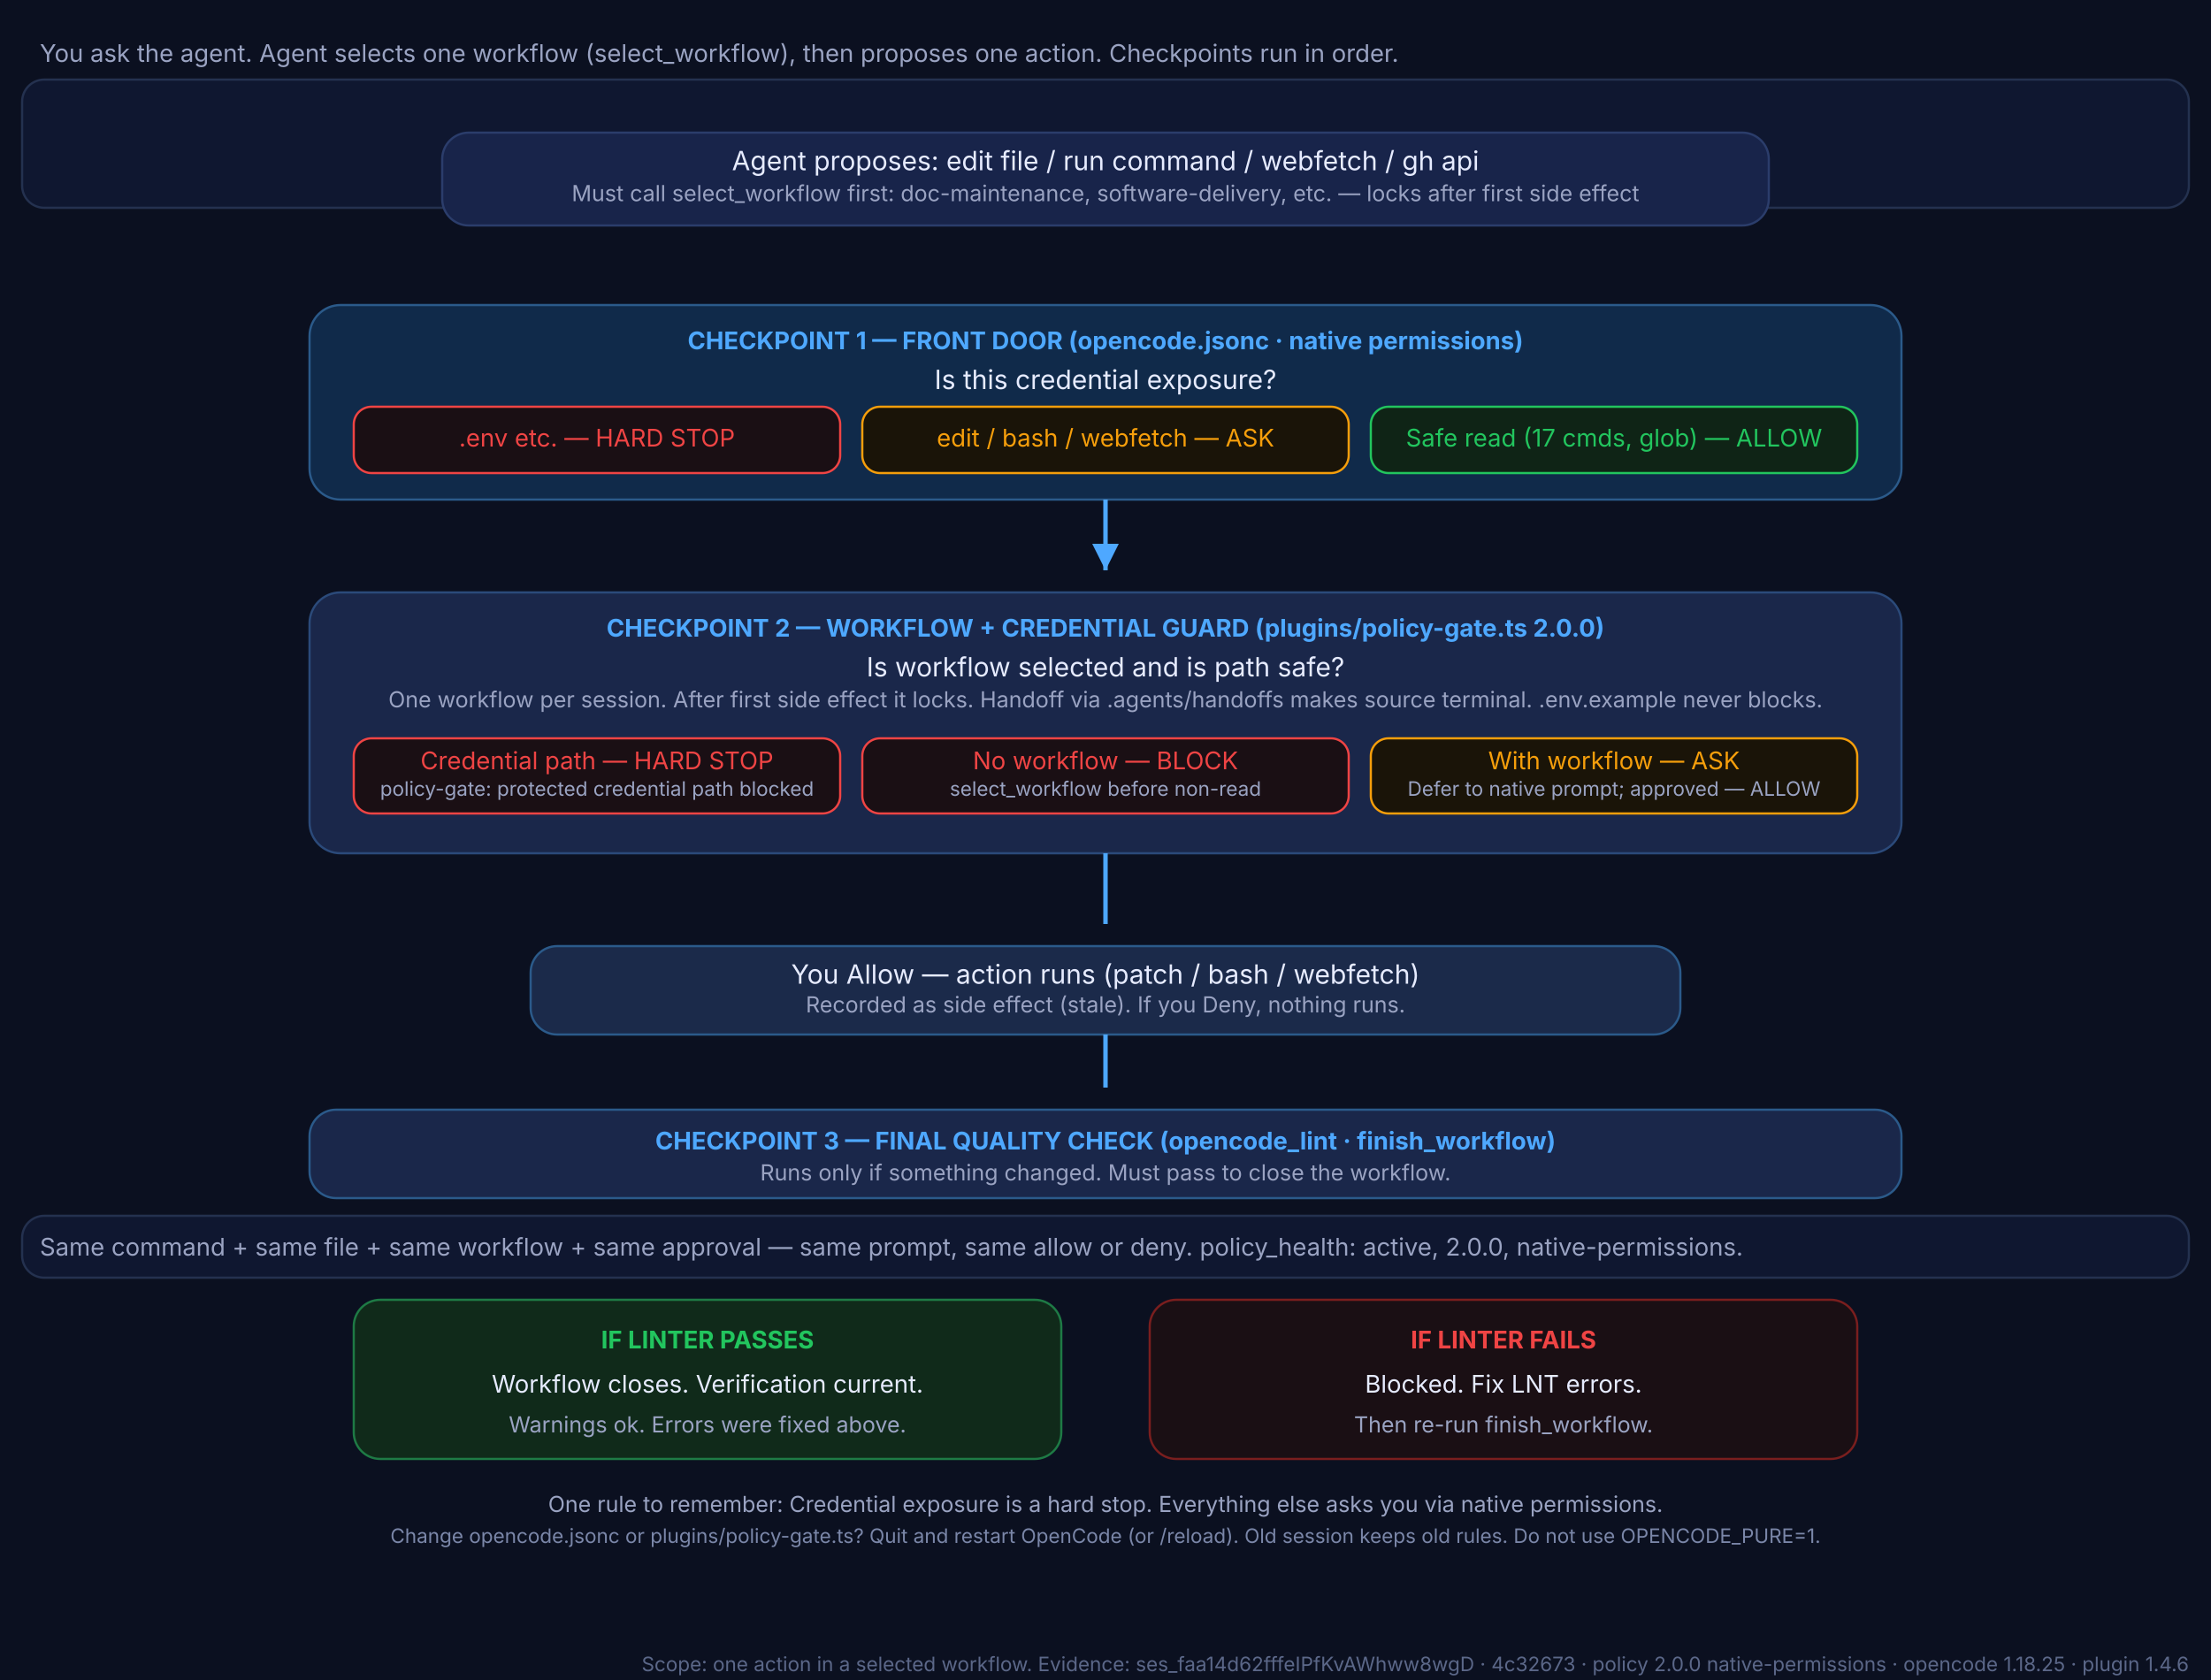
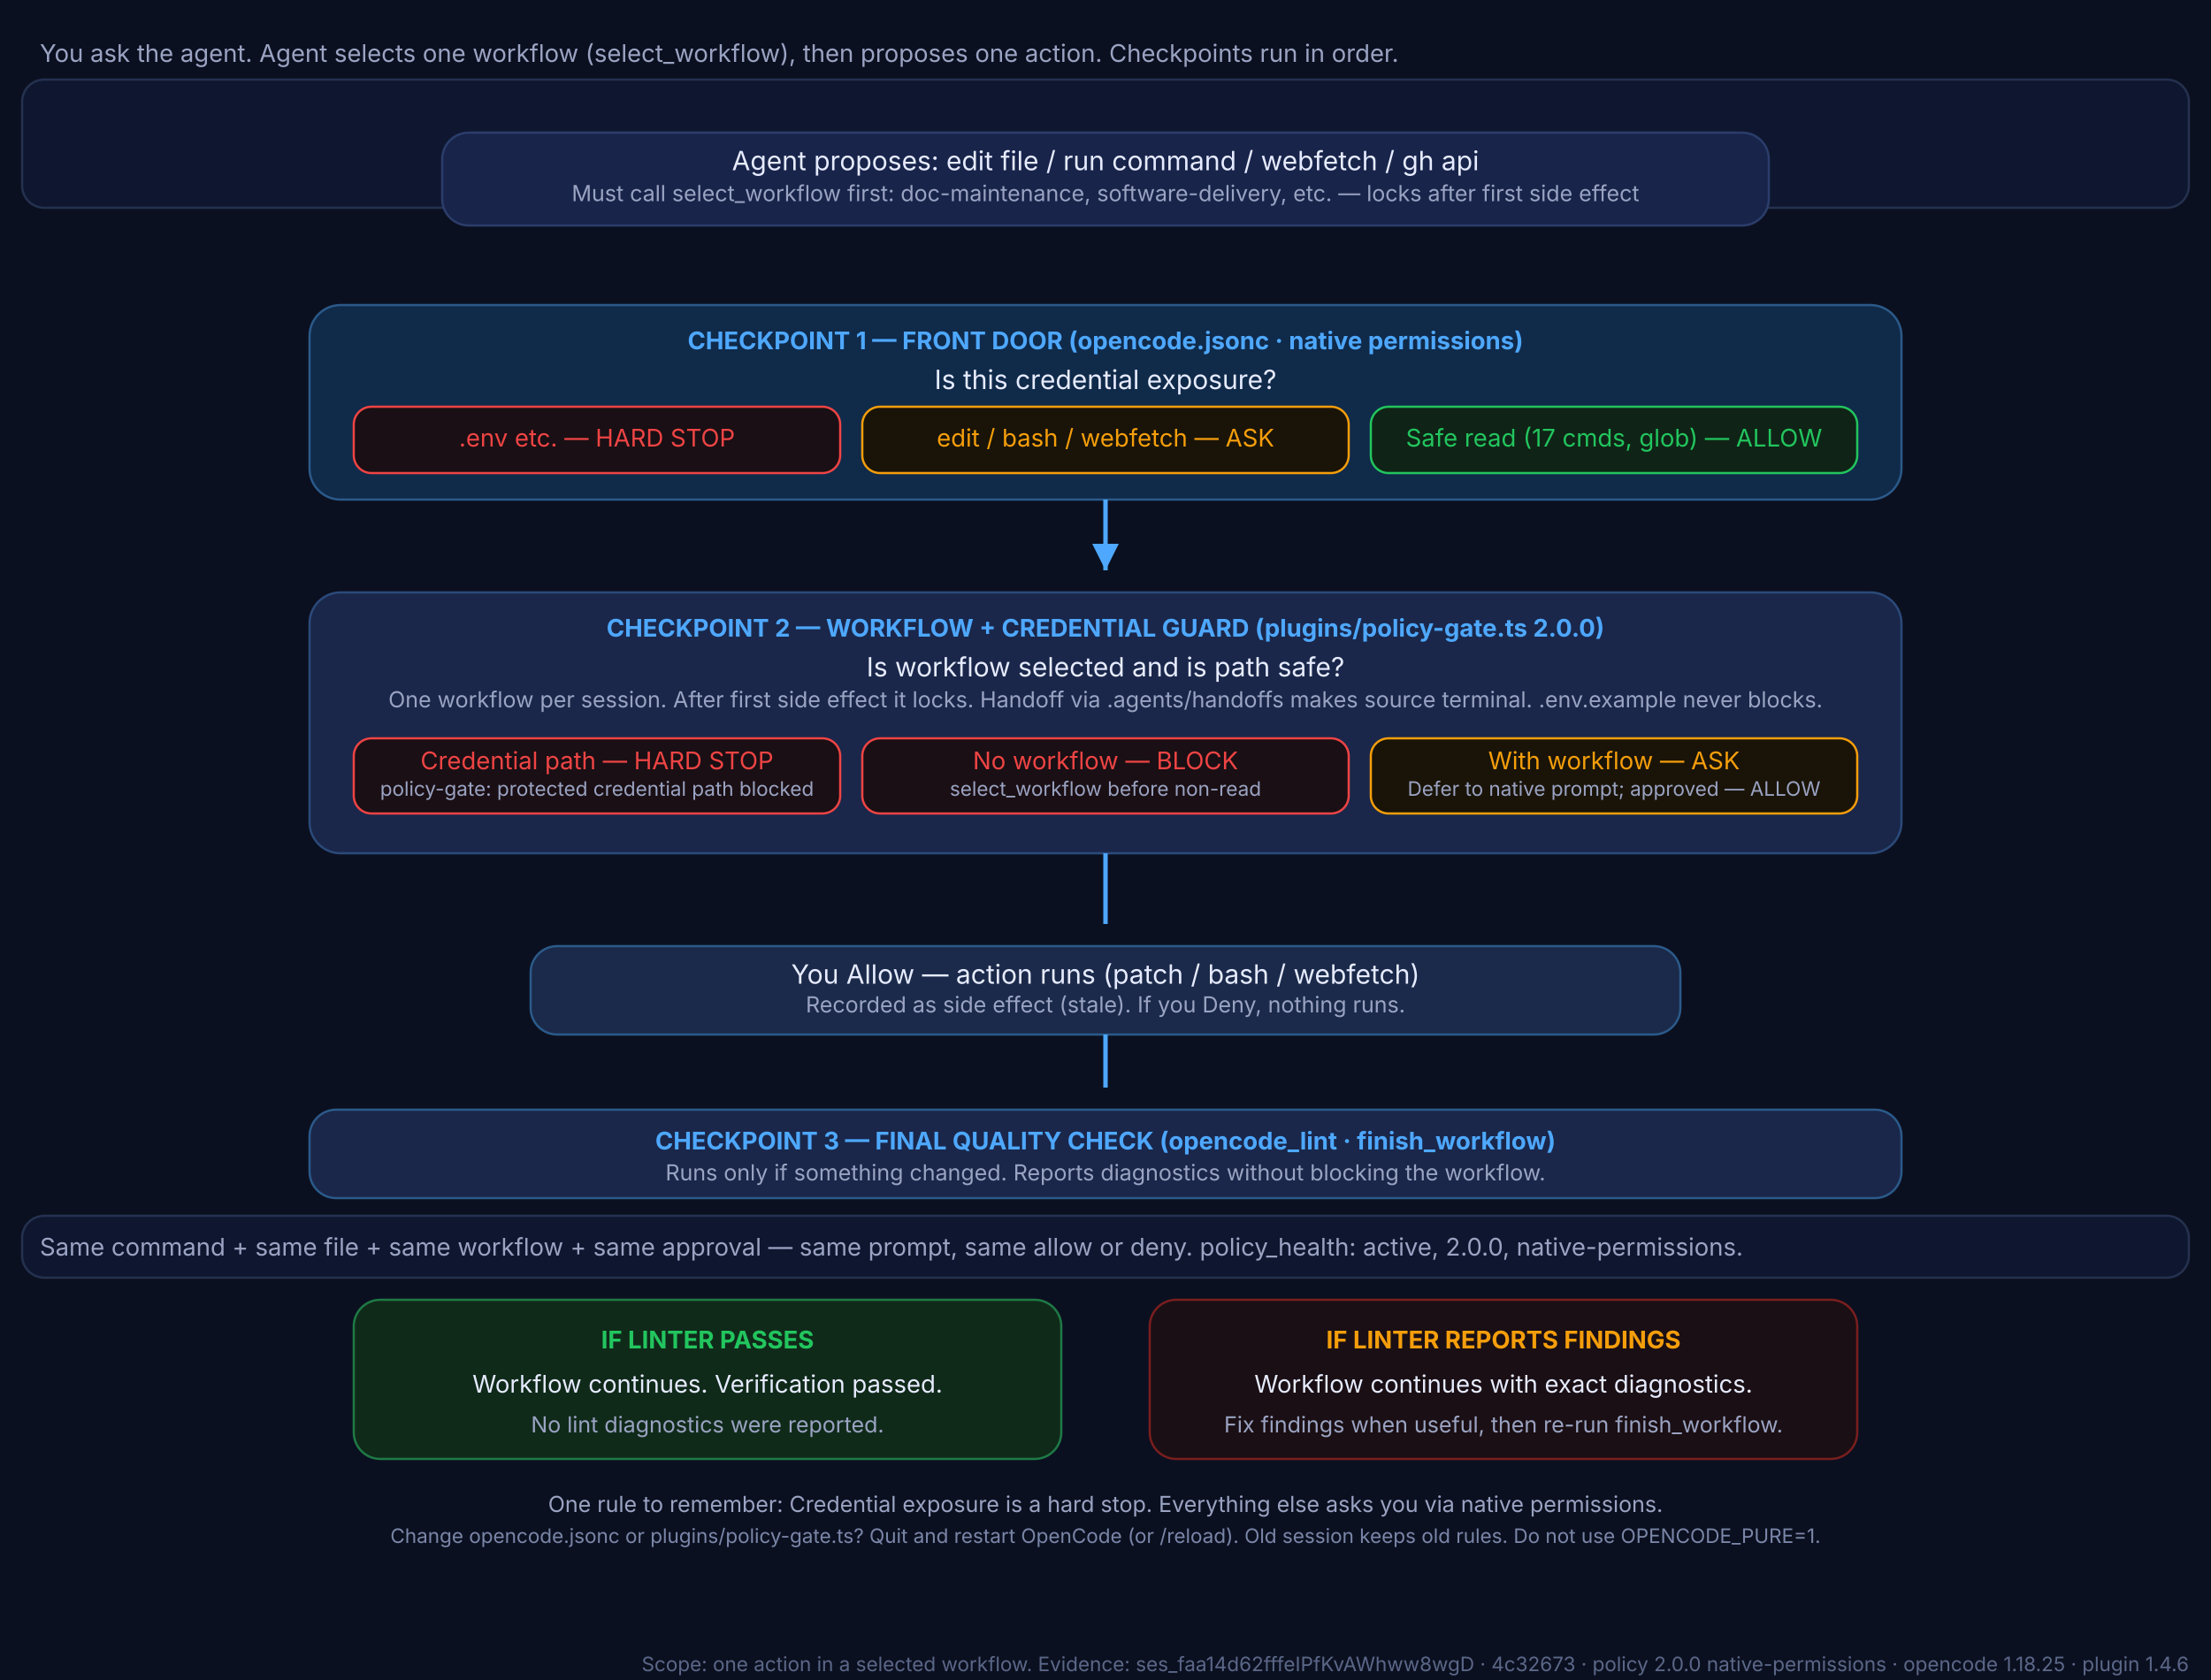
<svg xmlns="http://www.w3.org/2000/svg" width="1000" height="760" viewBox="0 0 1000 760" role="img">
  <rect width="1000" height="760" fill="#0b1020" />
  <rect x="10" y="36" width="980" height="58" rx="10" fill="#0f1730" stroke="#24314f" />
  <rect x="10" y="550" width="980" height="28" rx="10" fill="#0f1730" stroke="#24314f" />
  <text x="18" y="28" fill="#9aa3c2" font-family="Inter, system-ui, sans-serif" font-size="11">You ask the agent. Agent selects one workflow (select_workflow), then proposes one action. Checkpoints run in order.</text>
  <text x="18" y="568" fill="#9aa3c2" font-family="Inter, system-ui, sans-serif" font-size="11">Same command + same file + same workflow + same approval — same prompt, same allow or deny. policy_health: active, 2.0.0, native-permissions.</text>
  <rect x="200" y="60" width="600" height="42" rx="12" fill="#18244a" stroke="#2b3d6b" />
  <text x="500" y="77" fill="#e6ebff" font-family="Inter, system-ui, sans-serif" font-size="12" text-anchor="middle">Agent proposes: edit file / run command / webfetch / gh api</text>
  <text x="500" y="91" fill="#9aa3c2" font-family="Inter, system-ui, sans-serif" font-size="10" text-anchor="middle">Must call select_workflow first: doc-maintenance, software-delivery, etc. — locks after first side effect</text>
  <rect x="140" y="138" width="720" height="88" rx="14" fill="#102a4a" stroke="#2b5a8a" />
  <text x="500" y="158" fill="#4ea8ff" font-family="Inter, system-ui, sans-serif" font-size="11" font-weight="bold" text-anchor="middle">CHECKPOINT 1 — FRONT DOOR  (opencode.jsonc · native permissions)</text>
  <text x="500" y="176" fill="#e6ebff" font-family="Inter, system-ui, sans-serif" font-size="12" text-anchor="middle">Is this credential exposure?</text>
  <rect x="160" y="184" width="220" height="30" rx="8" fill="#1a0f14" stroke="#ef4444" />
  <text x="270" y="202" fill="#ef4444" font-family="Inter, system-ui, sans-serif" font-size="11" text-anchor="middle">.env etc. — HARD STOP</text>
  <rect x="390" y="184" width="220" height="30" rx="8" fill="#1a1408" stroke="#f59e0b" />
  <text x="500" y="202" fill="#f59e0b" font-family="Inter, system-ui, sans-serif" font-size="11" text-anchor="middle">edit / bash / webfetch — ASK</text>
  <rect x="620" y="184" width="220" height="30" rx="8" fill="#0f2416" stroke="#22c55e" />
  <text x="730" y="202" fill="#22c55e" font-family="Inter, system-ui, sans-serif" font-size="11" text-anchor="middle">Safe read (17 cmds, glob) — ALLOW</text>
  <path d="M500 226 L500 258" stroke="#4ea8ff" stroke-width="2" marker-end="url(#arr)" />
  <rect x="140" y="268" width="720" height="118" rx="14" fill="#1a274a" stroke="#2b4a7a" />
  <text x="500" y="288" fill="#4ea8ff" font-family="Inter, system-ui, sans-serif" font-size="11" font-weight="bold" text-anchor="middle">CHECKPOINT 2 — WORKFLOW + CREDENTIAL GUARD  (plugins/policy-gate.ts 2.0.0)</text>
  <text x="500" y="306" fill="#e6ebff" font-family="Inter, system-ui, sans-serif" font-size="12" text-anchor="middle">Is workflow selected and is path safe?</text>
  <text x="500" y="320" fill="#9aa3c2" font-family="Inter, system-ui, sans-serif" font-size="10" text-anchor="middle">One workflow per session. After first side effect it locks. Handoff via .agents/handoffs makes source terminal. .env.example never blocks.</text>
  <rect x="160" y="334" width="220" height="34" rx="8" fill="#1a0f14" stroke="#ef4444" />
  <text x="270" y="348" fill="#ef4444" font-family="Inter, system-ui, sans-serif" font-size="11" text-anchor="middle">Credential path — HARD STOP</text>
  <text x="270" y="360" fill="#9aa3c2" font-family="Inter, system-ui, sans-serif" font-size="9" text-anchor="middle">policy-gate: protected credential path blocked</text>
  <rect x="390" y="334" width="220" height="34" rx="8" fill="#1a0f14" stroke="#ef4444" />
  <text x="500" y="348" fill="#ef4444" font-family="Inter, system-ui, sans-serif" font-size="11" text-anchor="middle">No workflow — BLOCK</text>
  <text x="500" y="360" fill="#9aa3c2" font-family="Inter, system-ui, sans-serif" font-size="9" text-anchor="middle">select_workflow before non-read</text>
  <rect x="620" y="334" width="220" height="34" rx="8" fill="#1a1408" stroke="#f59e0b" />
  <text x="730" y="348" fill="#f59e0b" font-family="Inter, system-ui, sans-serif" font-size="11" text-anchor="middle">With workflow — ASK</text>
  <text x="730" y="360" fill="#9aa3c2" font-family="Inter, system-ui, sans-serif" font-size="9" text-anchor="middle">Defer to native prompt; approved — ALLOW</text>
  <path d="M500 386 L500 418" stroke="#4ea8ff" stroke-width="2" />
  <rect x="240" y="428" width="520" height="40" rx="12" fill="#1b2a4a" stroke="#2b5a8a" />
  <text x="500" y="445" fill="#e6ebff" font-family="Inter, system-ui, sans-serif" font-size="12" text-anchor="middle">You Allow — action runs (patch / bash / webfetch)</text>
  <text x="500" y="458" fill="#9aa3c2" font-family="Inter, system-ui, sans-serif" font-size="10" text-anchor="middle">Recorded as side effect (stale). If you Deny, nothing runs.</text>
  <path d="M500 468 L500 492" stroke="#4ea8ff" stroke-width="2" />
  <rect x="140" y="502" width="720" height="40" rx="12" fill="#1a274a" stroke="#2b5a8a" />
  <text x="500" y="520" fill="#4ea8ff" font-family="Inter, system-ui, sans-serif" font-size="11" font-weight="bold" text-anchor="middle">CHECKPOINT 3 — FINAL QUALITY CHECK  (opencode_lint · finish_workflow)</text>
-   <text x="500" y="534" fill="#9aa3c2" font-family="Inter, system-ui, sans-serif" font-size="10" text-anchor="middle">Runs only if something changed. Must pass to close the workflow.</text>
+   <text x="500" y="534" fill="#9aa3c2" font-family="Inter, system-ui, sans-serif" font-size="10" text-anchor="middle">Runs only if something changed. Reports diagnostics without blocking the workflow.</text>
  <rect x="160" y="588" width="320" height="72" rx="12" fill="#102a1a" stroke="#1e7a45" />
  <text x="320" y="610" fill="#22c55e" font-family="Inter, system-ui, sans-serif" font-size="11" font-weight="bold" text-anchor="middle">IF LINTER PASSES</text>
-   <text x="320" y="630" fill="#e6ebff" font-family="Inter, system-ui, sans-serif" font-size="11" text-anchor="middle">Workflow closes. Verification current.</text>
-   <text x="320" y="648" fill="#9aa3c2" font-family="Inter, system-ui, sans-serif" font-size="10" text-anchor="middle">Warnings ok. Errors were fixed above.</text>
+   <text x="320" y="630" fill="#e6ebff" font-family="Inter, system-ui, sans-serif" font-size="11" text-anchor="middle">Workflow continues. Verification passed.</text>
+   <text x="320" y="648" fill="#9aa3c2" font-family="Inter, system-ui, sans-serif" font-size="10" text-anchor="middle">No lint diagnostics were reported.</text>
  <rect x="520" y="588" width="320" height="72" rx="12" fill="#1a0f14" stroke="#7a1e1e" />
-   <text x="680" y="610" fill="#ef4444" font-family="Inter, system-ui, sans-serif" font-size="11" font-weight="bold" text-anchor="middle">IF LINTER FAILS</text>
-   <text x="680" y="630" fill="#e6ebff" font-family="Inter, system-ui, sans-serif" font-size="11" text-anchor="middle">Blocked. Fix LNT errors.</text>
-   <text x="680" y="648" fill="#9aa3c2" font-family="Inter, system-ui, sans-serif" font-size="10" text-anchor="middle">Then re-run finish_workflow.</text>
+   <text x="680" y="610" fill="#f59e0b" font-family="Inter, system-ui, sans-serif" font-size="11" font-weight="bold" text-anchor="middle">IF LINTER REPORTS FINDINGS</text>
+   <text x="680" y="630" fill="#e6ebff" font-family="Inter, system-ui, sans-serif" font-size="11" text-anchor="middle">Workflow continues with exact diagnostics.</text>
+   <text x="680" y="648" fill="#9aa3c2" font-family="Inter, system-ui, sans-serif" font-size="10" text-anchor="middle">Fix findings when useful, then re-run finish_workflow.</text>
  <text x="500" y="684" fill="#9aa3c2" font-family="Inter, system-ui, sans-serif" font-size="10" text-anchor="middle">One rule to remember: Credential exposure is a hard stop. Everything else asks you via native permissions.</text>
  <text x="500" y="698" fill="#7a86a8" font-family="Inter, system-ui, sans-serif" font-size="9" text-anchor="middle">Change opencode.jsonc or plugins/policy-gate.ts? Quit and restart OpenCode (or /reload). Old session keeps old rules. Do not use OPENCODE_PURE=1.</text>
  <text x="990" y="756" fill="#5b6788" font-family="Inter, system-ui, sans-serif" font-size="9" text-anchor="end">Scope: one action in a selected workflow. Evidence: ses_faa14d62fffeIPfKvAWhww8wgD · 4c32673 · policy 2.0.0 native-permissions · opencode 1.18.25 · plugin 1.4.6</text>
  <defs>
    <marker id="arr" markerWidth="8" markerHeight="8" refX="6" refY="3" orient="auto">
      <path d="M0,0 L6,3 L0,6 Z" fill="#4ea8ff" />
    </marker>
  </defs>
</svg>
